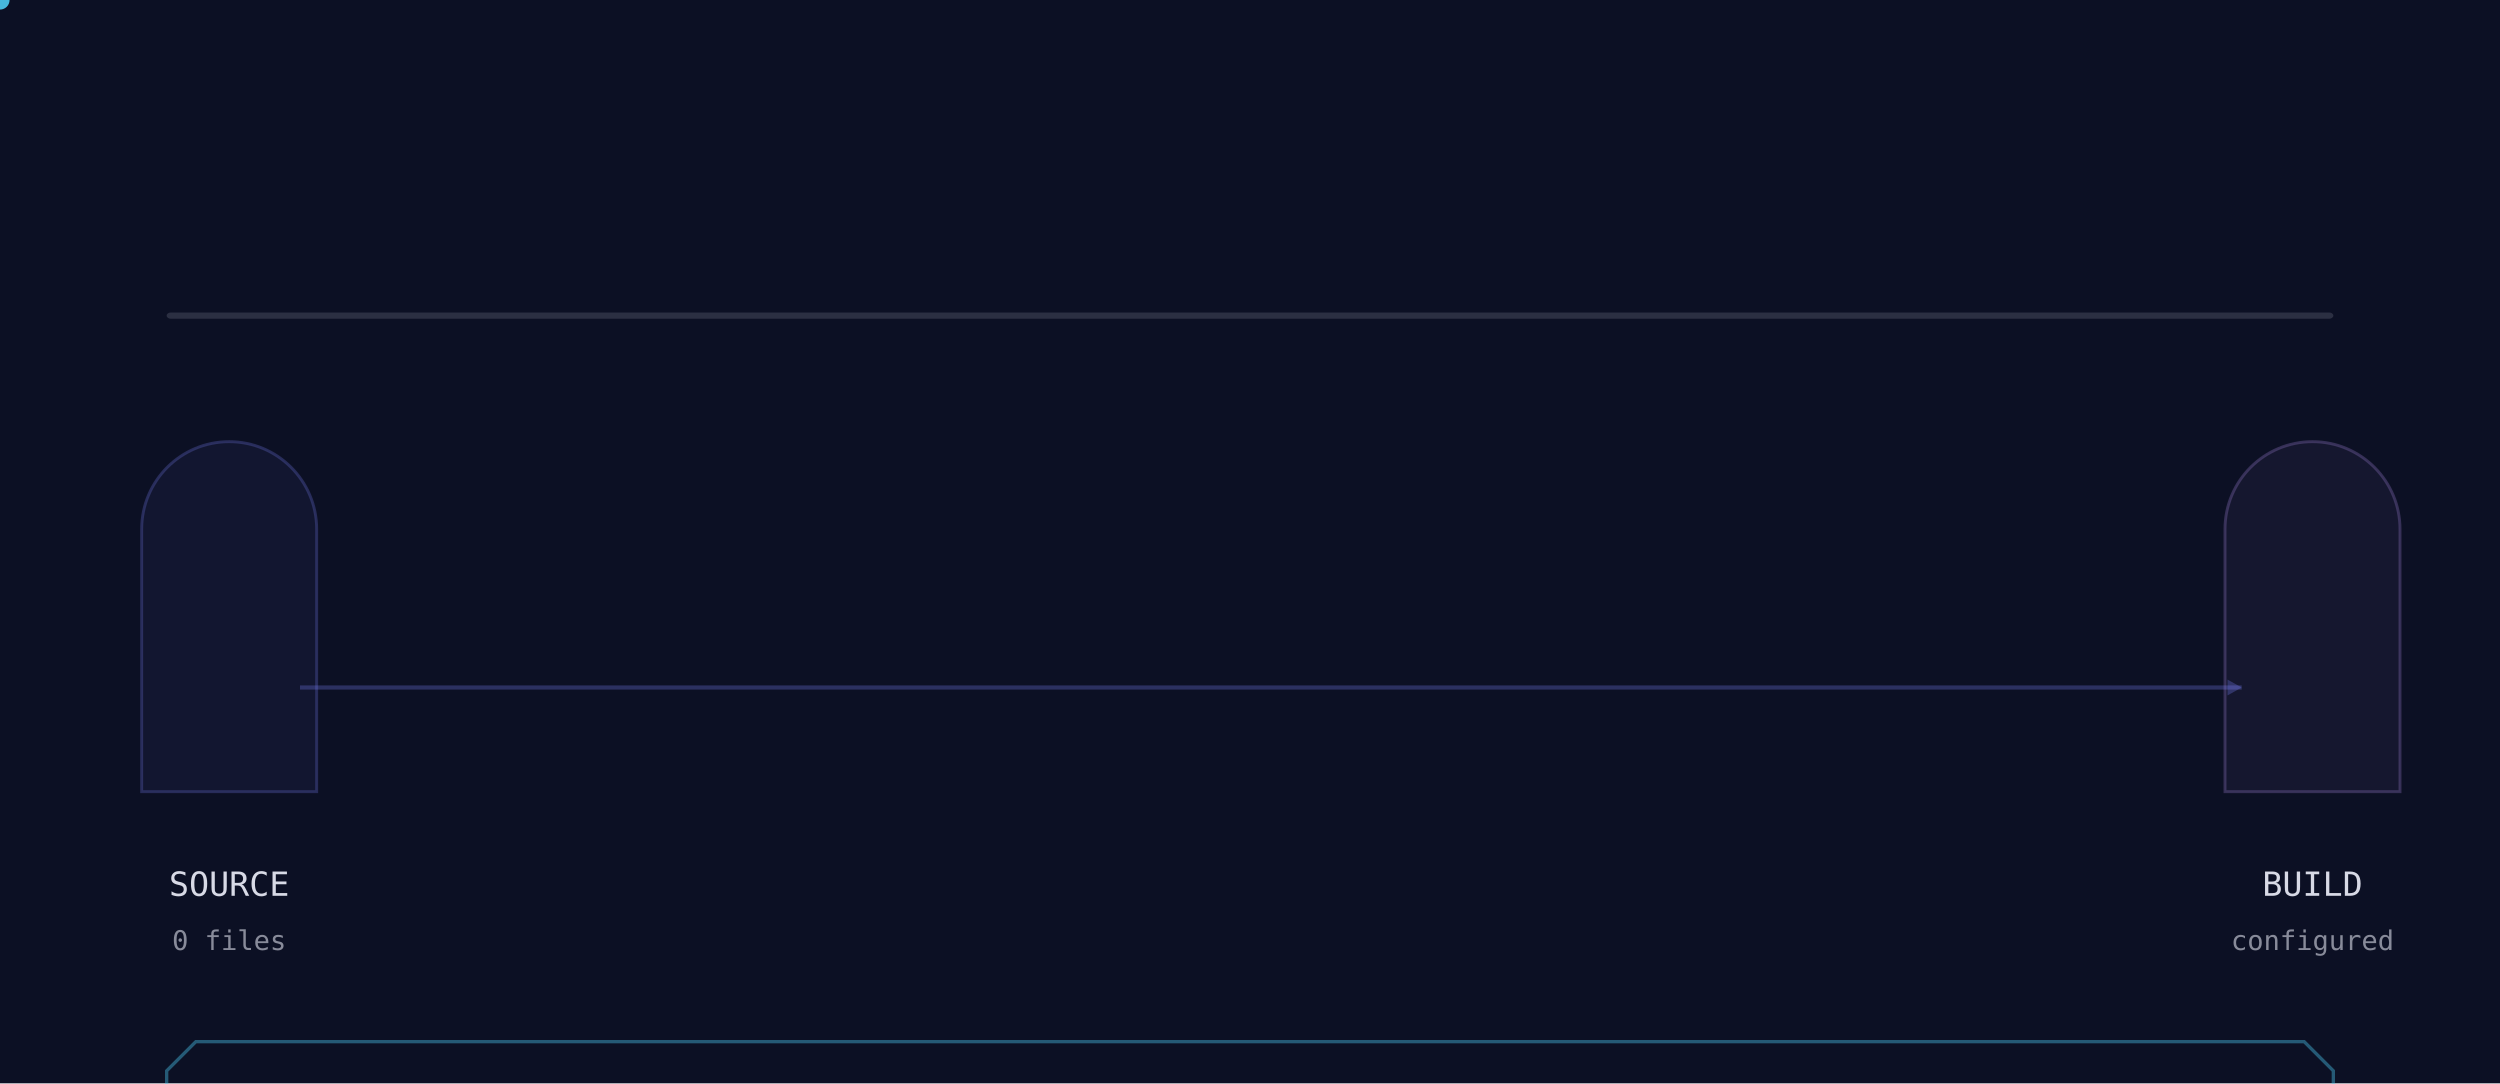
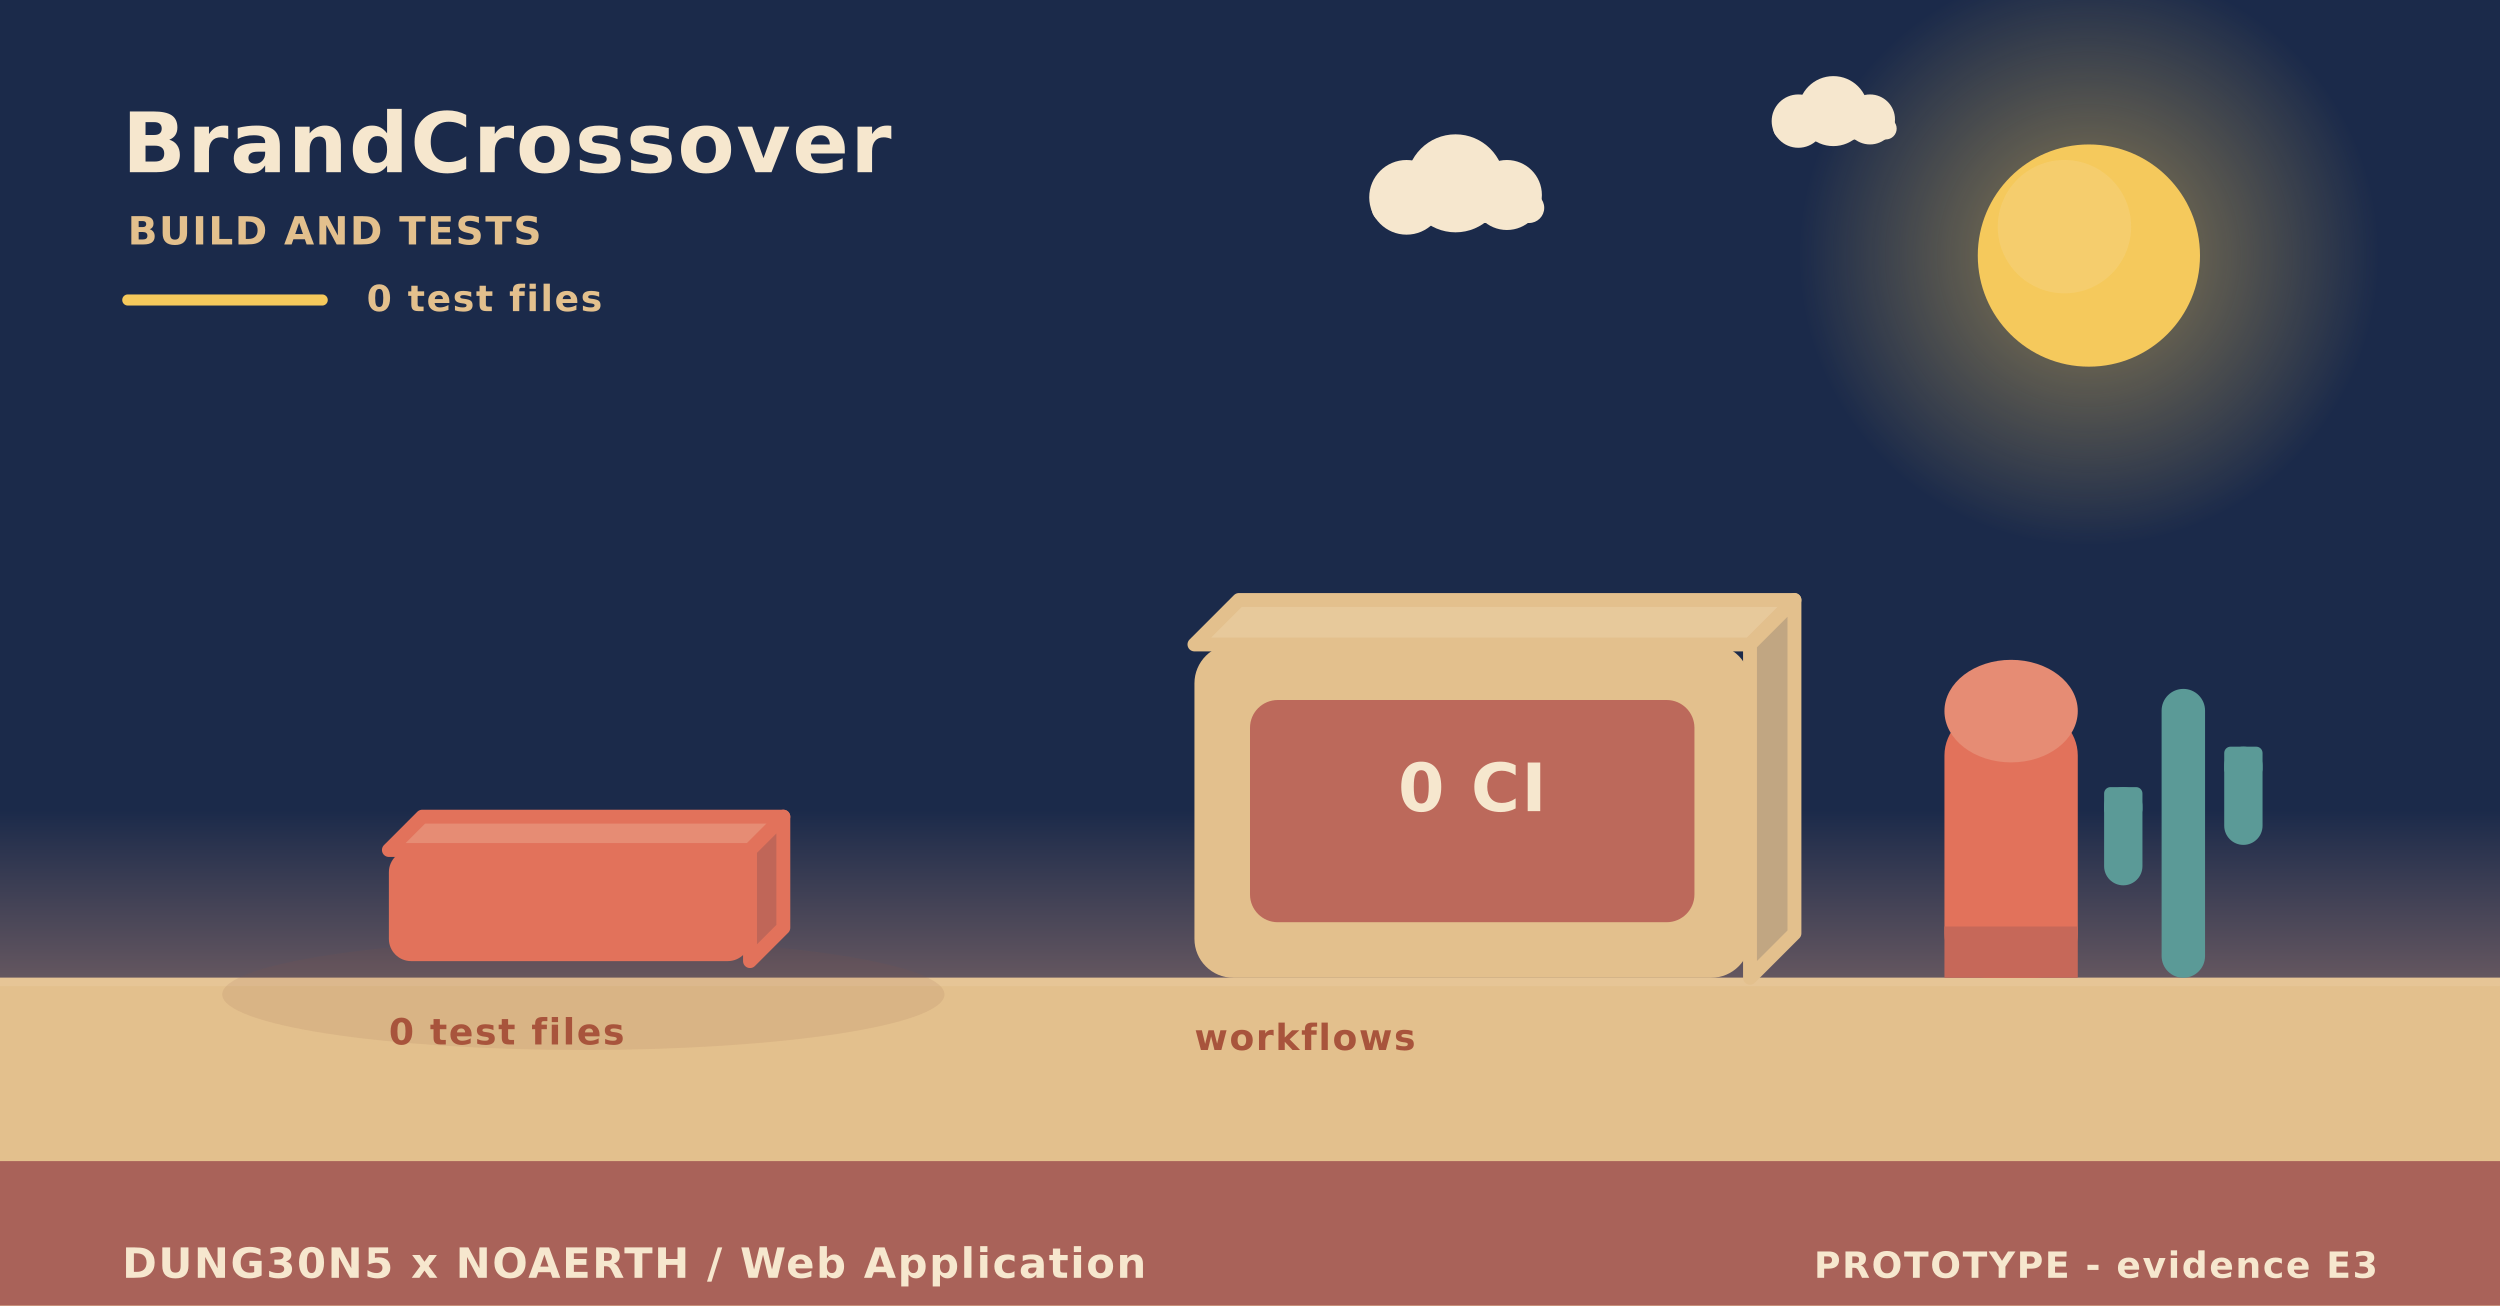
- <svg xmlns="http://www.w3.org/2000/svg" viewBox="0 0 1200 520" width="1200" height="520" role="img" aria-label="BrandCrossover build evidence">
-   <rect width="1200" height="520" fill="#0c1024" />
-   <defs>
-     <linearGradient id="gb" x1="0" y1="0" x2="1" y2="1">
-       <stop offset="0%" stop-color="#7c83ff" />
-       <stop offset="100%" stop-color="#b794f4" />
-     </linearGradient>
-   </defs>
-   <rect x="80.00" y="150.00" width="1040.00" height="3.00" rx="2.00" fill="rgba(238,240,251,0.140)" opacity="1.00" />
-   <path d="M68.00,380.00 L68.00,254.00 A42.00,42.00 0 0 1 152.00,254.00 L152.00,380.00 Z" fill="rgba(124,131,255,0.100)" opacity="0.55" stroke="rgba(124,131,255,0.450)" stroke-width="1.4" />
-   <polygon points="-192.26,189.00 -136.83,221.00 -136.83,157.00 -192.26,125.00" fill="#2c758b" opacity="0.95" />
-   <polygon points="-247.68,221.00 -192.26,253.00 -192.26,189.00 -247.68,157.00" fill="#8f73be" opacity="0.95" />
-   <polygon points="-192.26,125.00 -136.83,157.00 -192.26,189.00 -247.68,157.00" fill="#7c83ff" opacity="0.95" />
-   <text x="110" y="430" font-family="ui-monospace,Menlo,monospace" font-size="16" fill="rgba(238,240,251,0.900)" text-anchor="middle">SOURCE</text>
-   <text x="110" y="456" font-family="ui-monospace,Menlo,monospace" font-size="13" fill="rgba(238,240,251,0.550)" text-anchor="middle">0 files</text>
-   <path d="M1068.00,380.00 L1068.00,254.00 A42.00,42.00 0 0 1 1152.00,254.00 L1152.00,380.00 Z" fill="rgba(183,148,244,0.100)" opacity="0.55" stroke="rgba(183,148,244,0.450)" stroke-width="1.4" />
-   <polygon points="673.77,689.00 729.19,721.00 729.19,657.00 673.77,625.00" fill="#2c758b" opacity="0.95" />
-   <polygon points="618.34,721.00 673.77,753.00 673.77,689.00 618.34,657.00" fill="#8f73be" opacity="0.95" />
-   <polygon points="673.77,625.00 729.19,657.00 673.77,689.00 618.34,657.00" fill="#b794f4" opacity="0.95" />
-   <text x="1110" y="430" font-family="ui-monospace,Menlo,monospace" font-size="16" fill="rgba(238,240,251,0.900)" text-anchor="middle">BUILD</text>
-   <text x="1110" y="456" font-family="ui-monospace,Menlo,monospace" font-size="13" fill="rgba(238,240,251,0.550)" text-anchor="middle">configured</text>
-   <line x1="144.00" y1="330.00" x2="1076.00" y2="330.00" stroke="rgba(124,131,255,0.500)" stroke-width="2.00" opacity="0.55" />
-   <polygon points="1076.00,330.00 1069.20,326.20 1069.20,333.80" fill="rgba(124,131,255,0.500)" opacity="0.55" />
-   <g opacity="0.9">
-     <circle cx="0.00" cy="0.00" r="4.60" fill="#4cc9f0" opacity="1.00" />
-     <animateTransform attributeName="transform" type="translate" values="144.00,330.00 1076.00,330.00" dur="4.1s" begin="0.0s" repeatCount="indefinite" />
-     <animateTransform attributeName="transform" type="translate" values="1076.00,330.00 144.00,330.00" dur="4.1s" begin="2.05s" repeatCount="indefinite" />
+ <svg xmlns="http://www.w3.org/2000/svg" width="900" height="470" viewBox="0 0 900 470" role="img" aria-label="BrandCrossover - how it is verified">
+   <linearGradient id="skyb" x1="0" y1="0" x2="0" y2="1">
+     <stop offset="0" stop-color="#1b2a4a" />
+     <stop offset="0.62" stop-color="#1b2a4a" />
+     <stop offset="1" stop-color="#f3ad8a" />
+   </linearGradient>
+   <rect width="900" height="470" fill="url(#skyb)" />
+   <radialGradient id="sunb">
+     <stop offset="0.35" stop-color="#f5c95c" stop-opacity="0.34" />
+     <stop offset="1" stop-color="#f5c95c" stop-opacity="0" />
+   </radialGradient>
+   <circle cx="752" cy="92" r="104" fill="url(#sunb)" />
+   <circle cx="752" cy="92" r="40" fill="#f5c95c" />
+   <circle cx="743.2" cy="81.6" r="24" fill="#f5d27e" opacity="0.5" />
+   <g>
+     <circle cx="524" cy="66" r="17.64" fill="#f6e7ce" />
+     <circle cx="506.36" cy="71.04" r="13.44" fill="#f6e7ce" />
+     <circle cx="542.48" cy="70.2" r="12.6" fill="#f6e7ce" />
+     <rect x="493.76" y="69.36" width="62.16" height="10.92" rx="5.46" fill="#f6e7ce" />
+     <animateTransform attributeName="transform" type="translate" values="0 0;24 0;0 0" dur="36s" begin="0s" repeatCount="indefinite" />
  </g>
-   <path d="M94.00,500.00 H1106.00 L1120.00,514.00 V546.00 L1106.00,560.00 H94.00 L80.00,546.00 V514.00 Z" fill="none" stroke="rgba(76,201,240,0.500)" stroke-width="1.60" opacity="0.80" />
-   <text x="600" y="536" font-family="ui-monospace,Menlo,monospace" font-size="16" fill="rgba(76,201,240,0.950)" text-anchor="middle">no test suite present in this repository — shown as measured, not implied</text>
+   <g>
+     <circle cx="660" cy="40" r="12.6" fill="#f6e7ce" />
+     <circle cx="647.4" cy="43.6" r="9.6" fill="#f6e7ce" />
+     <circle cx="673.2" cy="43" r="9" fill="#f6e7ce" />
+     <rect x="638.4" y="42.4" width="44.4" height="7.8" rx="3.9" fill="#f6e7ce" />
+     <animateTransform attributeName="transform" type="translate" values="0 0;-18 0;0 0" dur="46s" begin="3s" repeatCount="indefinite" />
+   </g>
+   <rect x="0" y="352" width="900" height="118" fill="#e3c08d" />
+   <rect x="0" y="352" width="900" height="3" fill="#e6c596" />
+   <text x="44" y="62" font-family="Verdana,DejaVu Sans,sans-serif" font-size="30" font-weight="700" letter-spacing="0.6" fill="#f6e7ce" text-anchor="start">BrandCrossover</text>
+   <text x="46" y="88" font-family="Verdana,DejaVu Sans,sans-serif" font-size="14" font-weight="700" letter-spacing="0.6" fill="#e3c08d" text-anchor="start">BUILD AND TESTS</text>
+   <rect x="44" y="106" width="74" height="4" rx="2" fill="#f5c95c" />
+   <text x="132" y="112" font-family="Verdana,DejaVu Sans,sans-serif" font-size="13" font-weight="700" letter-spacing="0.6" fill="#e3c08d" text-anchor="start">0 test files</text>
+   <ellipse cx="210" cy="358" rx="130" ry="20" fill="rgba(138,90,68,0.11)" />
+   <g>
+     <path d="M140,306 L270,306 L282,294 L152,294 Z" fill="#e68c74" stroke="#e2725b" stroke-width="5" stroke-linejoin="round" />
+     <path d="M270,306 L282,294 L282,334 L270,346 Z" fill="#c06658" stroke="#e2725b" stroke-width="5" stroke-linejoin="round" />
+     <rect x="140" y="306" width="130" height="40" rx="8" fill="#e2725b" />
+     <animateTransform attributeName="transform" type="translate" values="0 10;0 0" dur="0.8s" begin="0.5s" fill="freeze" />
+   </g>
+   <text x="140" y="376" font-family="Verdana,DejaVu Sans,sans-serif" font-size="13" font-weight="700" letter-spacing="0.6" fill="#a8543c" text-anchor="start">0 test files</text>
+   <path d="M430,232 L630,232 L646,216 L446,216 Z" fill="#e7c99b" stroke="#e3c08d" stroke-width="5" stroke-linejoin="round" />
+   <path d="M630,232 L646,216 L646,336 L630,352 Z" fill="#c1a682" stroke="#e3c08d" stroke-width="5" stroke-linejoin="round" />
+   <rect x="430" y="232" width="200" height="120" rx="14" fill="#e3c08d" />
+   <rect x="450" y="252" width="160" height="80" rx="10" fill="#ba6458" opacity="0.94" />
+   <text x="530" y="292" font-family="Verdana,DejaVu Sans,sans-serif" font-size="24" font-weight="700" letter-spacing="0.6" fill="#f6e7ce" text-anchor="middle">0 CI</text>
+   <text x="430" y="378" font-family="Verdana,DejaVu Sans,sans-serif" font-size="13" font-weight="700" letter-spacing="0.6" fill="#a8543c" text-anchor="start">workflows</text>
+   <rect x="700" y="256" width="48" height="96" rx="16" fill="#e2725b" />
+   <ellipse cx="724" cy="256" rx="24" ry="18.46" fill="#e68c74" />
+   <rect x="700" y="333.54" width="48" height="18.46" fill="#c66859" />
+   <rect x="778.18" y="248" width="15.64" height="104" rx="7.82" fill="#5b9a97" />
+   <rect x="757.48" y="283.36" width="13.8" height="35.36" rx="6.9" fill="#5b9a97" />
+   <rect x="757.48" y="283.36" width="13.8" height="10.4" rx="2.3" fill="#5b9a97" />
+   <rect x="800.72" y="268.8" width="13.8" height="35.36" rx="6.9" fill="#5b9a97" />
+   <rect x="800.72" y="268.8" width="13.8" height="10.4" rx="2.3" fill="#5b9a97" />
+   <rect x="0" y="418" width="900" height="52" rx="0" fill="#a65c56" opacity="0.94" />
+   <text x="44" y="460" font-family="Verdana,DejaVu Sans,sans-serif" font-size="15" font-weight="700" letter-spacing="0.6" fill="#f6e7ce" text-anchor="start">DUNG30N5 x NOAERTH  /  Web Application</text>
+   <text x="856" y="460" font-family="Verdana,DejaVu Sans,sans-serif" font-size="13" font-weight="700" letter-spacing="0.6" fill="#f6e7ce" text-anchor="end">PROTOTYPE  -  evidence E3</text>
</svg>
